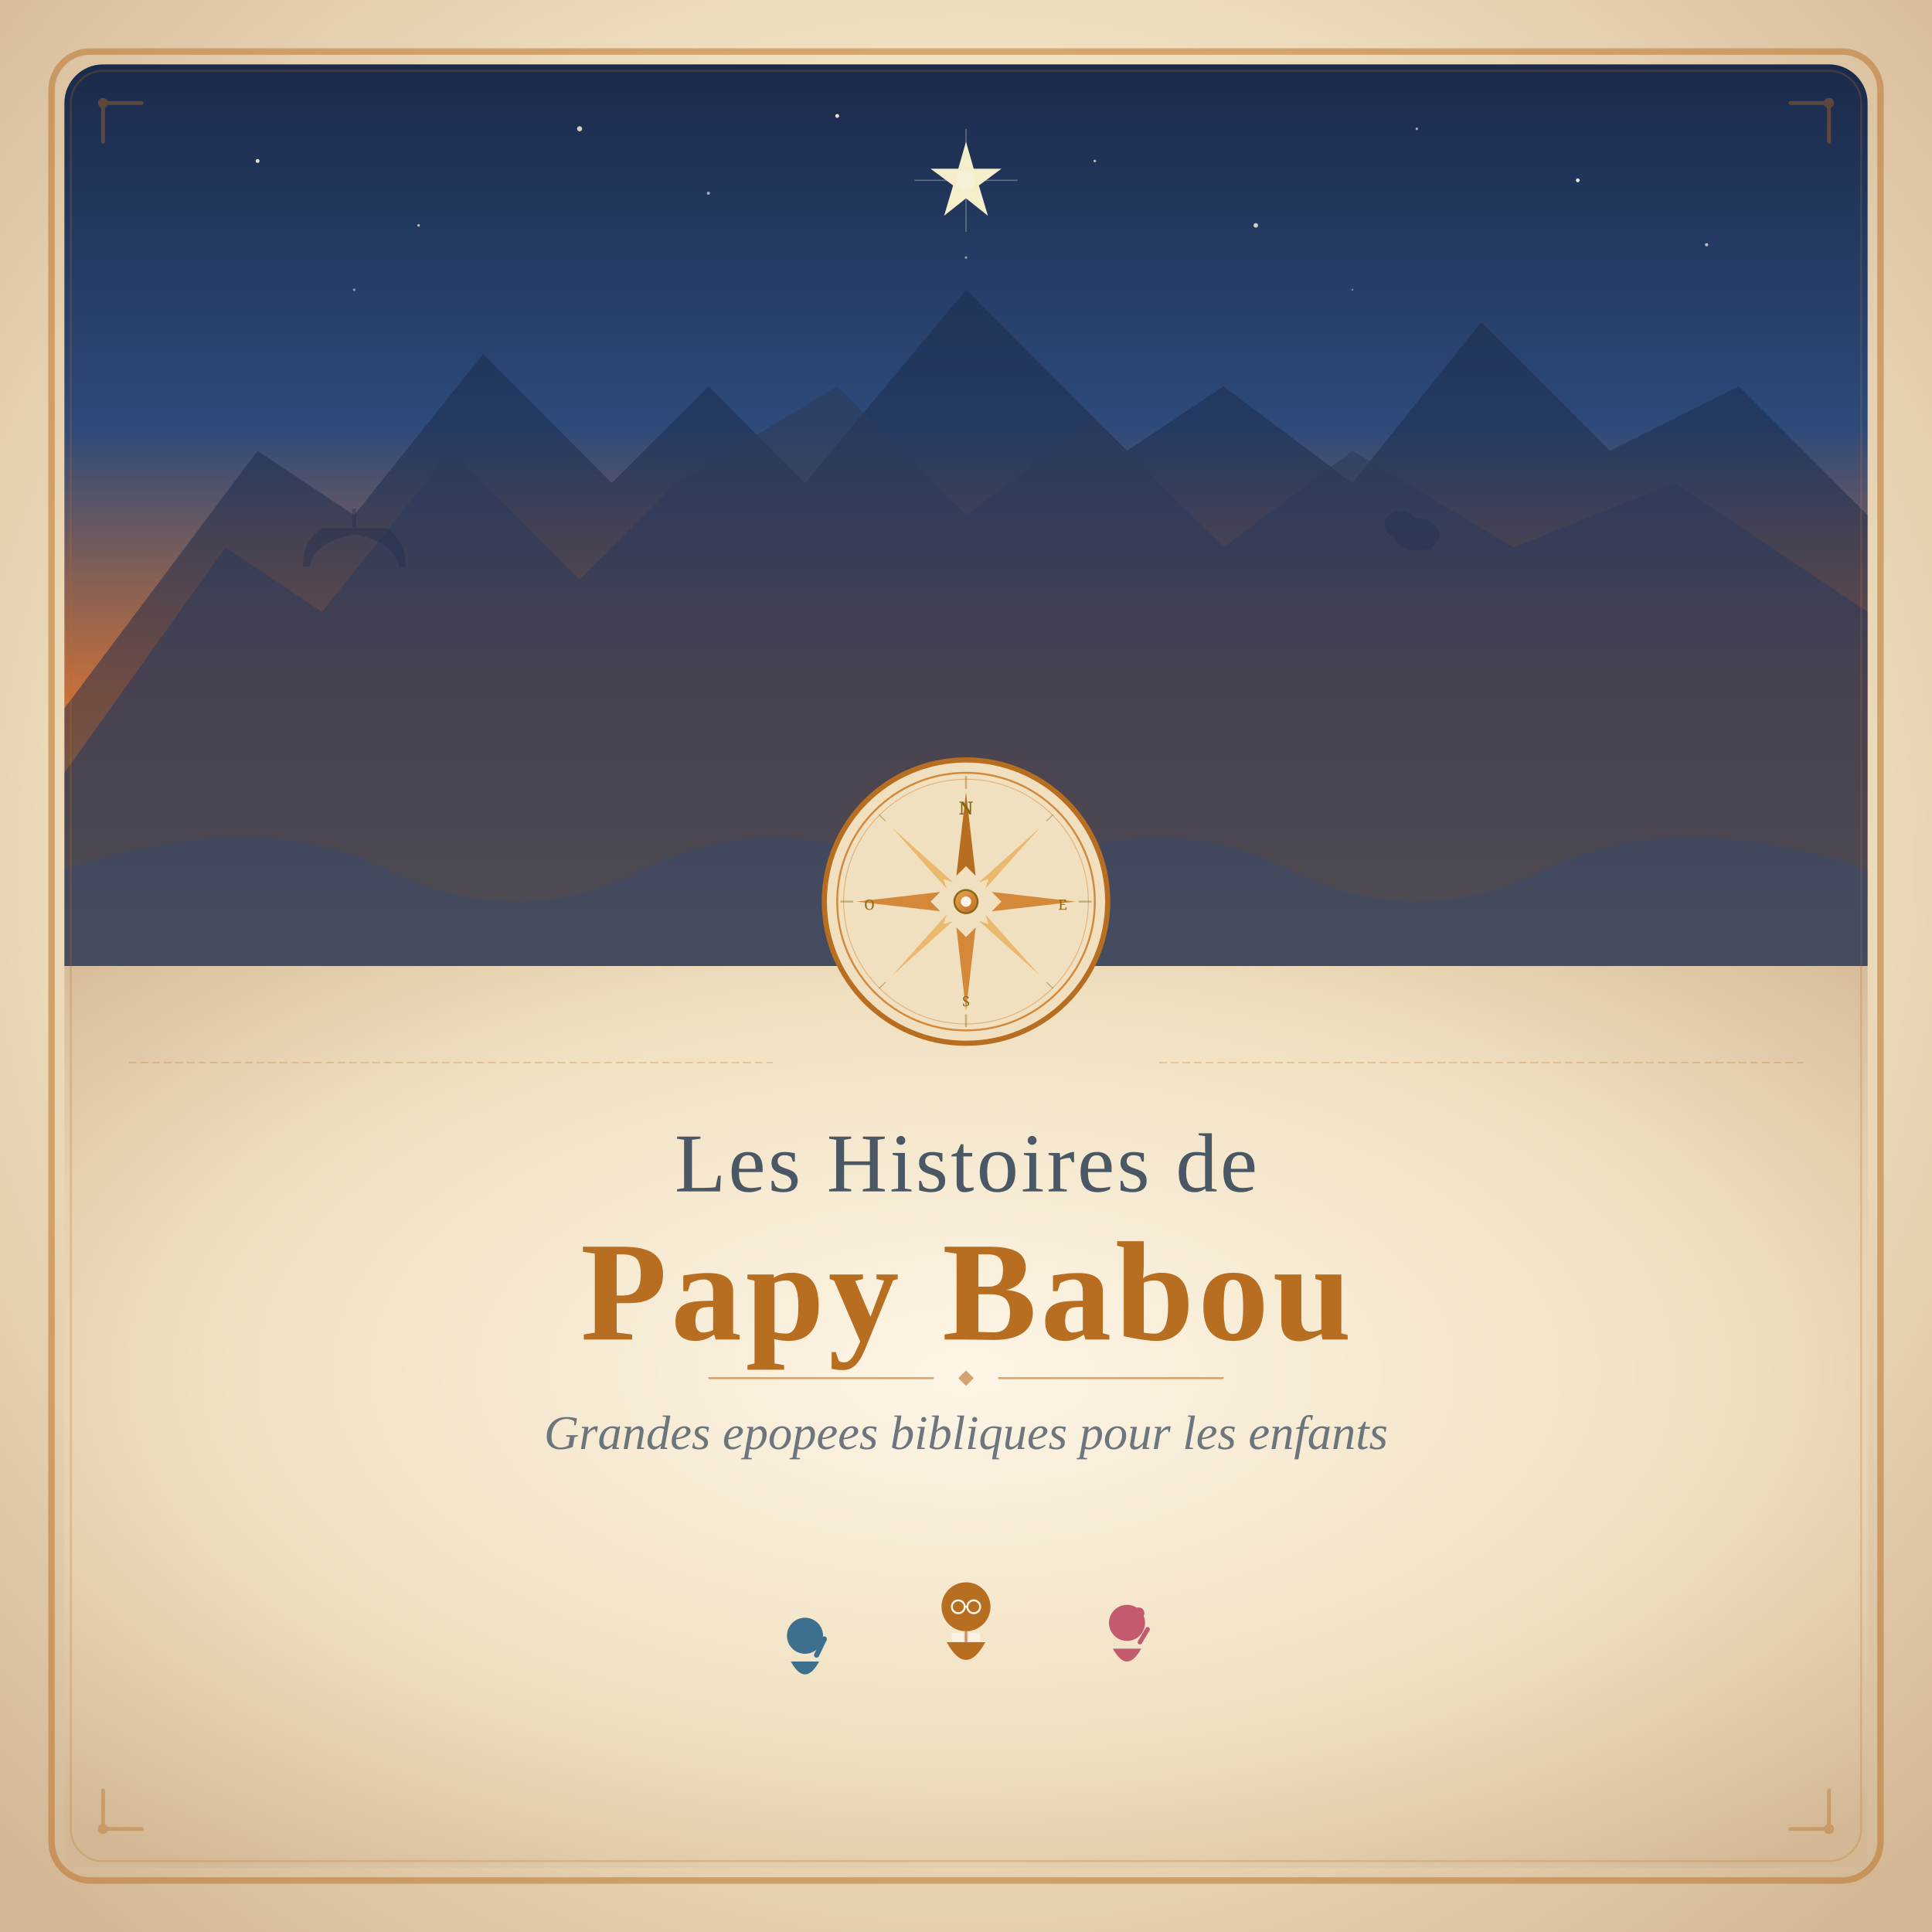
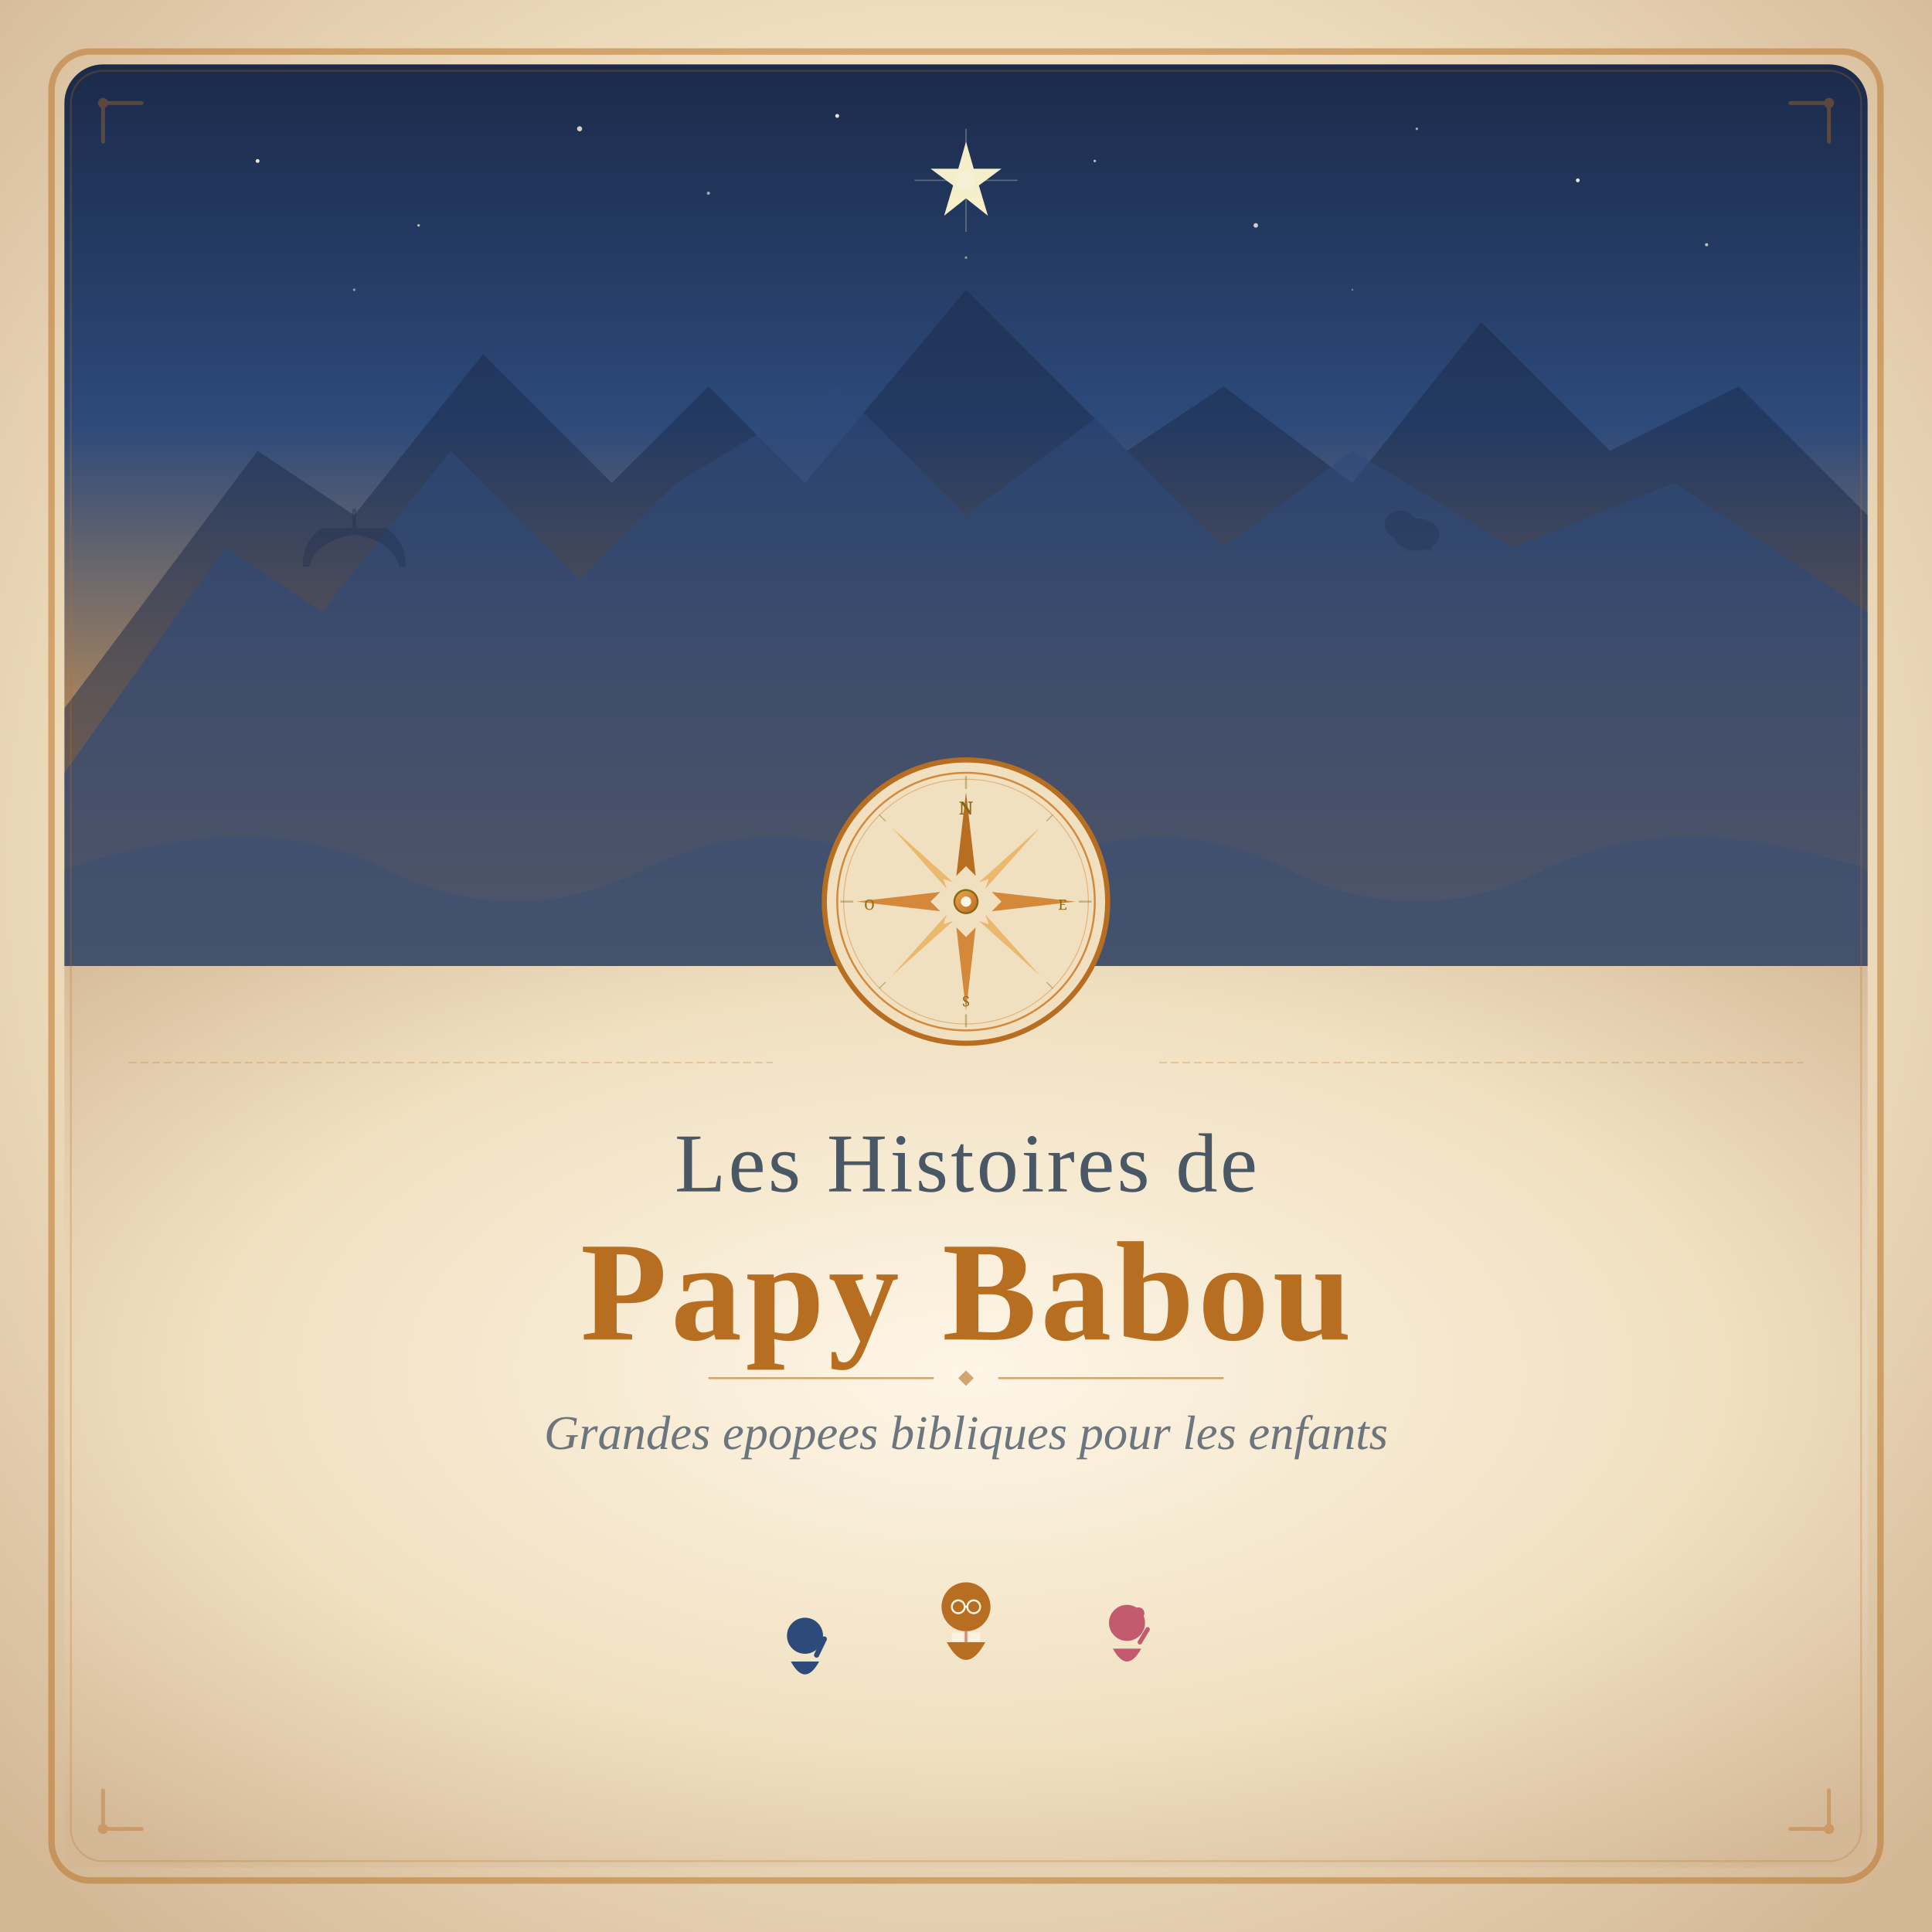
<svg xmlns="http://www.w3.org/2000/svg" viewBox="0 0 3000 3000" width="3000" height="3000">
  <defs>
    <radialGradient id="parchment" cx="50%" cy="45%" r="70%">
      <stop offset="0%" stop-color="#FDF5E6" />
      <stop offset="60%" stop-color="#F0E0C0" />
      <stop offset="100%" stop-color="#D4B896" />
    </radialGradient>
    <linearGradient id="sky" x1="0" y1="0" x2="0" y2="1">
      <stop offset="0%" stop-color="#1B2A4A" />
      <stop offset="40%" stop-color="#2D4A7A" />
-       <stop offset="70%" stop-color="#C8703A" />
+       <stop offset="70%" stop-color="#A08060" />
      <stop offset="100%" stop-color="#E8A84C" />
    </linearGradient>
    <linearGradient id="goldShine" x1="0" y1="0" x2="1" y2="1">
      <stop offset="0%" stop-color="#E8A84C" />
      <stop offset="50%" stop-color="#D4883A" />
      <stop offset="100%" stop-color="#B86E20" />
    </linearGradient>
    <clipPath id="innerFrame">
      <rect x="100" y="100" width="2800" height="2800" rx="60" />
    </clipPath>
  </defs>
  <rect width="3000" height="3000" fill="url(#parchment)" />
  <g clip-path="url(#innerFrame)">
    <rect x="100" y="100" width="2800" height="1400" fill="url(#sky)" />
    <circle cx="400" cy="250" r="3" fill="#FFF8E0" opacity="0.9" />
    <circle cx="650" cy="350" r="2" fill="#FFF8E0" opacity="0.7" />
    <circle cx="900" cy="200" r="4" fill="#FFF8E0" opacity="0.8" />
    <circle cx="1100" cy="300" r="2.5" fill="#FFF8E0" opacity="0.6" />
    <circle cx="1300" cy="180" r="3" fill="#FFF8E0" opacity="0.9" />
    <circle cx="1700" cy="250" r="2" fill="#FFF8E0" opacity="0.7" />
    <circle cx="1950" cy="350" r="3.5" fill="#FFF8E0" opacity="0.8" />
    <circle cx="2200" cy="200" r="2" fill="#FFF8E0" opacity="0.6" />
    <circle cx="2450" cy="280" r="3" fill="#FFF8E0" opacity="0.9" />
    <circle cx="2650" cy="380" r="2.5" fill="#FFF8E0" opacity="0.7" />
    <circle cx="550" cy="450" r="2" fill="#FFF8E0" opacity="0.5" />
    <circle cx="1500" cy="400" r="2" fill="#FFF8E0" opacity="0.5" />
    <circle cx="2100" cy="450" r="1.5" fill="#FFF8E0" opacity="0.4" />
    <g transform="translate(1500, 280)" opacity="0.95">
      <polygon points="0,-60 12,-18 55,-18 20,8 34,55 0,28 -34,55 -20,8 -55,-18 -12,-18" fill="#FFF8D0" />
      <circle cx="0" cy="0" r="15" fill="#FFFBE8" opacity="0.6" />
      <line x1="0" y1="-80" x2="0" y2="80" stroke="#FFF8D0" stroke-width="2" opacity="0.3" />
      <line x1="-80" y1="0" x2="80" y2="0" stroke="#FFF8D0" stroke-width="2" opacity="0.3" />
    </g>
    <path d="M100,1100 L400,700 L550,800 L750,550 L950,750 L1100,600 L1250,750 L1500,450 L1750,700 L1900,600 L2100,750 L2300,500 L2500,700 L2700,600 L2900,800 L2900,1500 L100,1500 Z" fill="#1B2A4A" opacity="0.5" />
-     <path d="M100,1200 L350,850 L500,950 L700,700 L900,900 L1050,750 L1300,600 L1500,800 L1700,650 L1900,850 L2100,700 L2350,850 L2600,750 L2900,950 L2900,1500 L100,1500 Z" fill="#2D3A5A" opacity="0.6" />
+     <path d="M100,1200 L350,850 L500,950 L700,700 L900,900 L1050,750 L1300,600 L1500,800 L1700,650 L1900,850 L2100,700 L2350,850 L2600,750 L2900,950 L2900,1500 L100,1500 Z" fill="#2D4A7A" opacity="0.6" />
    <g transform="translate(550, 850)" opacity="0.35">
      <path d="M-80,30 Q-80,-10 -50,-30 L50,-30 Q80,-10 80,30 L70,30 Q60,-10 0,-20 Q-60,-10 -70,30 Z" fill="#1B2A4A" />
      <line x1="0" y1="-30" x2="0" y2="-60" stroke="#1B2A4A" stroke-width="6" />
    </g>
    <g transform="translate(2200, 830)" opacity="0.3">
      <ellipse cx="0" cy="0" rx="35" ry="25" fill="#1B2A4A" />
      <circle cx="-25" cy="-15" r="18" fill="#1B2A4A" />
      <ellipse cx="-25" cy="-15" rx="25" ry="22" fill="#1B2A4A" />
      <rect x="15" y="5" width="8" height="20" rx="3" fill="#1B2A4A" />
      <rect x="-15" y="5" width="8" height="20" rx="3" fill="#1B2A4A" />
    </g>
    <path d="M100,1350 Q400,1250 600,1350 Q800,1450 1000,1350 Q1200,1250 1400,1350 Q1500,1400 1500,1500 L100,1500 Z" fill="#2D4A7A" opacity="0.3" />
    <path d="M2900,1350 Q2600,1250 2400,1350 Q2200,1450 2000,1350 Q1800,1250 1600,1350 Q1500,1400 1500,1500 L2900,1500 Z" fill="#2D4A7A" opacity="0.3" />
  </g>
  <rect x="100" y="1500" width="2800" height="1400" fill="url(#parchment)" rx="0" />
  <g transform="translate(1500, 1400)">
    <circle cx="0" cy="0" r="220" fill="#F0E0C0" stroke="#B86E20" stroke-width="8" />
    <circle cx="0" cy="0" r="200" fill="none" stroke="#D4883A" stroke-width="3" />
    <circle cx="0" cy="0" r="190" fill="none" stroke="#D4883A" stroke-width="1.5" opacity="0.5" />
    <g opacity="0.4">
      <line x1="0" y1="-195" x2="0" y2="-175" stroke="#8B6914" stroke-width="3" />
      <line x1="0" y1="175" x2="0" y2="195" stroke="#8B6914" stroke-width="3" />
      <line x1="-195" y1="0" x2="-175" y2="0" stroke="#8B6914" stroke-width="3" />
      <line x1="175" y1="0" x2="195" y2="0" stroke="#8B6914" stroke-width="3" />
      <line x1="-135" y1="-135" x2="-125" y2="-125" stroke="#8B6914" stroke-width="2" />
      <line x1="125" y1="-125" x2="135" y2="-135" stroke="#8B6914" stroke-width="2" />
      <line x1="-135" y1="135" x2="-125" y2="125" stroke="#8B6914" stroke-width="2" />
      <line x1="125" y1="125" x2="135" y2="135" stroke="#8B6914" stroke-width="2" />
    </g>
    <polygon points="0,-170 15,-40 0,-55 -15,-40" fill="#B86E20" />
    <polygon points="0,170 15,40 0,55 -15,40" fill="#D4883A" />
    <polygon points="-170,0 -40,15 -55,0 -40,-15" fill="#D4883A" />
    <polygon points="170,0 40,15 55,0 40,-15" fill="#D4883A" />
    <polygon points="-115,-115 -20,-30 -35,-35 -30,-20" fill="#E8A84C" opacity="0.7" />
    <polygon points="115,-115 20,-30 35,-35 30,-20" fill="#E8A84C" opacity="0.7" />
    <polygon points="-115,115 -20,30 -35,35 -30,20" fill="#E8A84C" opacity="0.7" />
    <polygon points="115,115 20,30 35,35 30,20" fill="#E8A84C" opacity="0.7" />
    <circle cx="0" cy="0" r="18" fill="url(#goldShine)" stroke="#8B6914" stroke-width="3" />
    <circle cx="0" cy="0" r="8" fill="#FDF5E6" />
    <text x="0" y="-145" text-anchor="middle" font-family="Georgia, serif" font-size="28" font-weight="bold" fill="#8B6914" dominant-baseline="middle">N</text>
    <text x="0" y="155" text-anchor="middle" font-family="Georgia, serif" font-size="22" fill="#8B6914" dominant-baseline="middle">S</text>
    <text x="-150" y="5" text-anchor="middle" font-family="Georgia, serif" font-size="22" fill="#8B6914" dominant-baseline="middle">O</text>
    <text x="150" y="5" text-anchor="middle" font-family="Georgia, serif" font-size="22" fill="#8B6914" dominant-baseline="middle">E</text>
  </g>
  <line x1="200" y1="1650" x2="1200" y2="1650" stroke="#B86E20" stroke-width="2" opacity="0.3" stroke-dasharray="12,6" />
  <line x1="1800" y1="1650" x2="2800" y2="1650" stroke="#B86E20" stroke-width="2" opacity="0.3" stroke-dasharray="12,6" />
  <text x="1500" y="1850" text-anchor="middle" font-family="Georgia, 'Times New Roman', serif" font-size="130" fill="#4A5866" letter-spacing="4">Les Histoires de</text>
  <text x="1500" y="2080" text-anchor="middle" font-family="Georgia, 'Times New Roman', serif" font-size="220" font-weight="bold" fill="#B86E20" letter-spacing="6">Papy Babou</text>
  <g transform="translate(1500, 2140)" opacity="0.6">
    <line x1="-400" y1="0" x2="-50" y2="0" stroke="#B86E20" stroke-width="3" />
    <line x1="50" y1="0" x2="400" y2="0" stroke="#B86E20" stroke-width="3" />
    <polygon points="0,-12 12,0 0,12 -12,0" fill="#B86E20" />
  </g>
  <text x="1500" y="2250" text-anchor="middle" font-family="Georgia, 'Times New Roman', serif" font-size="75" fill="#4A5866" opacity="0.8" font-style="italic">Grandes epopees bibliques pour les enfants</text>
  <g transform="translate(1500, 2550)">
    <circle cx="0" cy="-55" r="38" fill="#B86E20" />
    <path d="M-30,0 Q0,55 30,0" fill="#B86E20" />
    <circle cx="-12" cy="-55" r="10" fill="none" stroke="#FDF5E6" stroke-width="3" />
    <circle cx="12" cy="-55" r="10" fill="none" stroke="#FDF5E6" stroke-width="3" />
    <line x1="-2" y1="-55" x2="2" y2="-55" stroke="#FDF5E6" stroke-width="3" />
    <rect x="-22" y="-15" width="18" height="14" rx="2" fill="#FDF5E6" opacity="0.8" />
    <rect x="4" y="-15" width="18" height="14" rx="2" fill="#FDF5E6" opacity="0.8" />
    <rect x="-2" y="-17" width="4" height="18" fill="#C47A5A" opacity="0.8" />
  </g>
  <g transform="translate(1250, 2580)">
-     <circle cx="0" cy="-40" r="28" fill="#3D6F8E" />
-     <path d="M-22,0 Q0,40 22,0" fill="#3D6F8E" />
-     <line x1="18" y1="-10" x2="30" y2="-35" stroke="#3D6F8E" stroke-width="8" stroke-linecap="round" />
+     <circle cx="0" cy="-40" r="28" fill="#2D4A7A" />
+     <path d="M-22,0 Q0,40 22,0" fill="#2D4A7A" />
+     <line x1="18" y1="-10" x2="30" y2="-35" stroke="#2D4A7A" stroke-width="8" stroke-linecap="round" />
  </g>
  <g transform="translate(1750, 2560)">
    <circle cx="0" cy="-40" r="28" fill="#C45A6E" />
    <path d="M-22,0 Q0,40 22,0" fill="#C45A6E" />
    <circle cx="18" cy="-55" r="9" fill="#C45A6E" />
    <line x1="20" y1="-10" x2="32" y2="-30" stroke="#C45A6E" stroke-width="7" stroke-linecap="round" />
  </g>
  <rect x="80" y="80" width="2840" height="2840" rx="60" fill="none" stroke="#B86E20" stroke-width="10" opacity="0.5" />
  <rect x="110" y="110" width="2780" height="2780" rx="50" fill="none" stroke="#B86E20" stroke-width="3" opacity="0.25" />
  <g transform="translate(160, 160)" opacity="0.4">
    <path d="M0,60 L0,0 L60,0" fill="none" stroke="#B86E20" stroke-width="6" stroke-linecap="round" />
    <circle cx="0" cy="0" r="8" fill="#B86E20" />
  </g>
  <g transform="translate(2840, 160)" opacity="0.4">
    <path d="M0,60 L0,0 L-60,0" fill="none" stroke="#B86E20" stroke-width="6" stroke-linecap="round" />
    <circle cx="0" cy="0" r="8" fill="#B86E20" />
  </g>
  <g transform="translate(160, 2840)" opacity="0.4">
    <path d="M0,-60 L0,0 L60,0" fill="none" stroke="#B86E20" stroke-width="6" stroke-linecap="round" />
    <circle cx="0" cy="0" r="8" fill="#B86E20" />
  </g>
  <g transform="translate(2840, 2840)" opacity="0.4">
    <path d="M0,-60 L0,0 L-60,0" fill="none" stroke="#B86E20" stroke-width="6" stroke-linecap="round" />
    <circle cx="0" cy="0" r="8" fill="#B86E20" />
  </g>
</svg>
